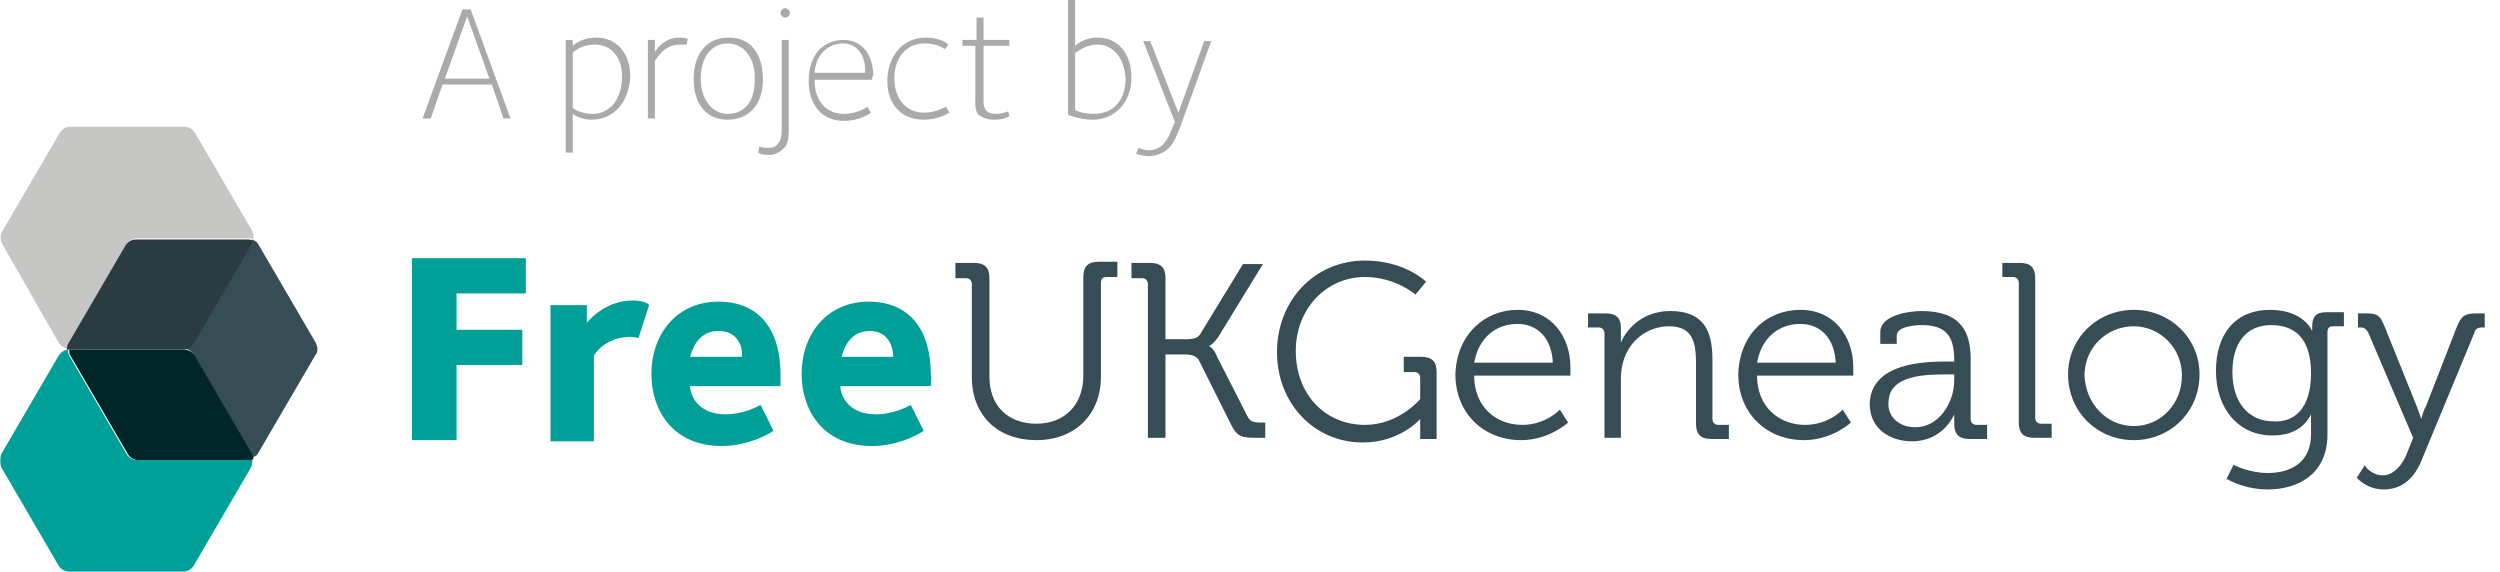
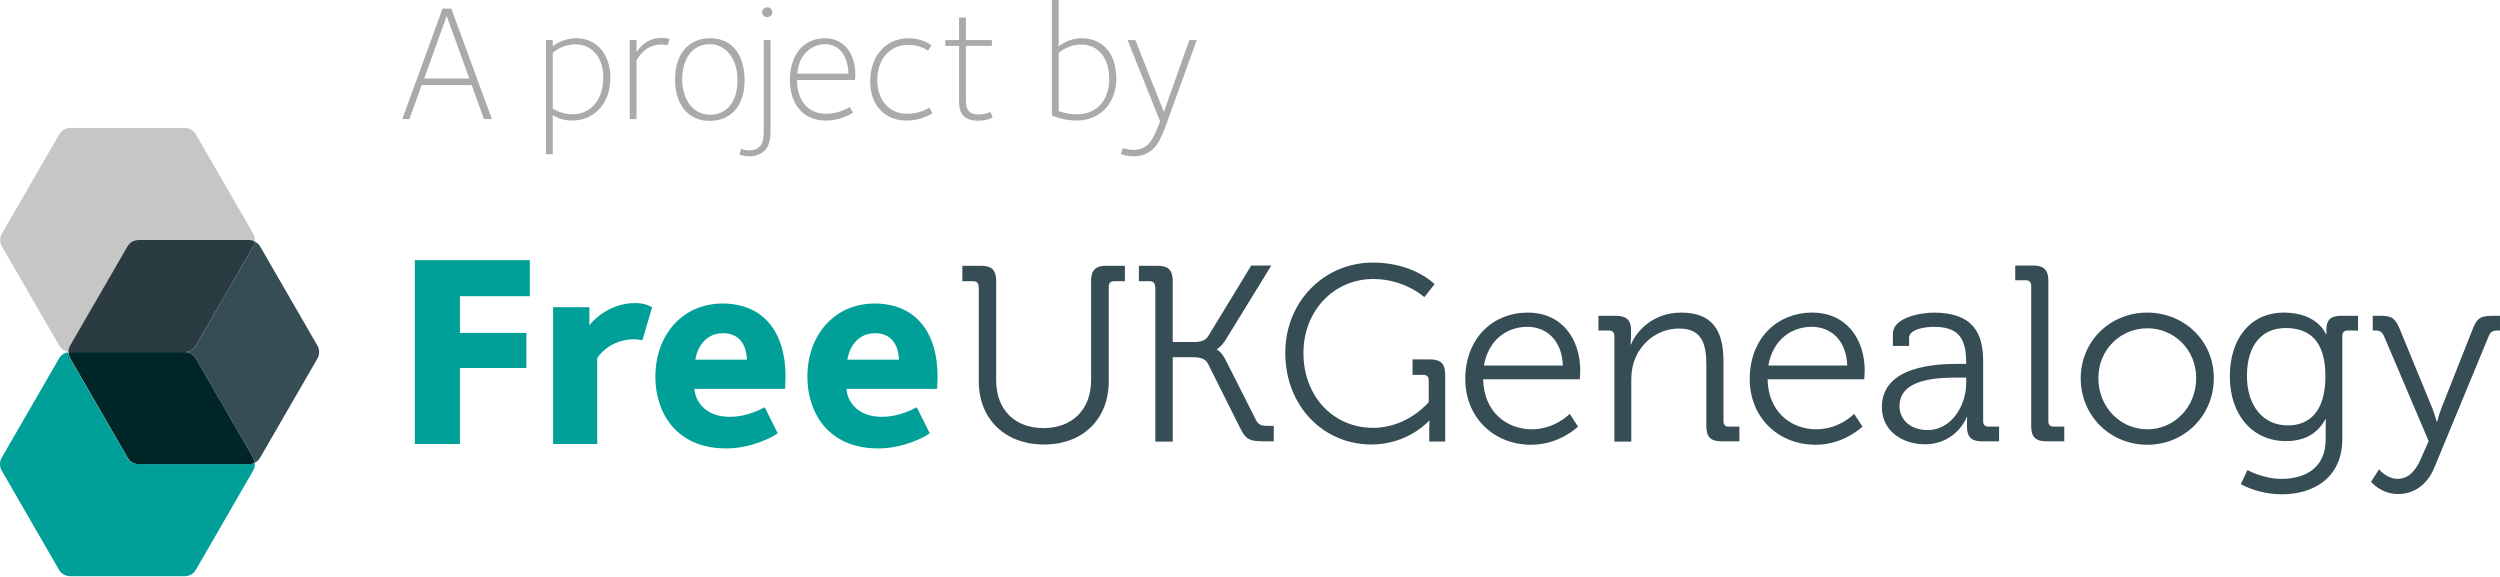
- <svg xmlns="http://www.w3.org/2000/svg" baseProfile="tiny" width="213" height="48.7" viewBox="0 0 213 48.7">
+ <svg xmlns="http://www.w3.org/2000/svg" width="211.46" height="48.737" viewBox="0 0 211.46 48.737">
  <g fill="#aaa">
-     <path d="M42.9 10.1l-1-2.9h-4.2l-1 2.9H36L39.4.8h.7l3.4 9.3h-.6zm-3.1-8.7l-1.9 5.3h3.8l-1.9-5.3zM50.4 10.2c-.9 0-1.5-.4-1.6-.5V13h-.6V3.4h.6v.5c.1-.1.8-.7 2-.7 1.7 0 2.9 1.3 2.9 3.3-.1 2.2-1.4 3.7-3.3 3.7zm.3-6.4c-1.2 0-1.8.6-1.9.7v4.7c.1.1.7.5 1.7.5C52 9.7 53 8.4 53 6.5c0-1.6-.9-2.7-2.3-2.7zM58.5 3.8c-.1 0-.3 0-.6 0-1.4 0-2 1.3-2.1 1.4v4.9h-.6V3.4h.6v1c.1-.1.7-1.2 2.1-1.2.5 0 .6.1.7.1l-.1.5zM62 10.2c-1.8 0-2.9-1.3-2.9-3.5 0-2.1 1.1-3.5 3-3.5 1.8 0 2.9 1.3 2.9 3.6 0 2.1-1.2 3.4-3 3.4zm0-6.5c-1.4 0-2.3 1.2-2.3 3s1 3 2.3 3c1.5 0 2.3-1.1 2.3-2.9.1-1.8-.9-3.1-2.3-3.1zM66.7 12.7c-.3.3-.7.5-1.2.5s-.8-.1-.9-.2l.1-.5c.1 0 .3.1.7.1.5 0 .7-.1.9-.4.3-.3.3-.8.3-1.3V3.4h.6V11c0 .9-.1 1.4-.5 1.7zm.2-11.2c-.2 0-.4-.2-.4-.4s.2-.4.4-.4.4.2.4.4-.2.4-.4.4zM74.3 6.8h-4.9c0 1.7.9 2.9 2.5 2.9 1.2 0 2-.6 2-.6l.3.5c-.1.1-1 .7-2.3.7-1.9 0-3-1.4-3-3.4 0-2.2 1.2-3.5 3-3.5 1.4 0 2.5 1.1 2.5 3.1-.1 0-.1.1-.1.3zm-2.5-3.1c-1.2 0-2.3.9-2.4 2.5h4.3c.1-1.2-.5-2.5-1.9-2.5zM78.7 10.2c-1.8 0-3.1-1.2-3.1-3.3 0-2.1 1.3-3.7 3.3-3.7 1.2 0 1.8.5 1.9.6l-.3.4c-.1-.1-.7-.5-1.7-.5-1.6 0-2.6 1.2-2.6 3s1.1 2.9 2.5 2.9c1.1 0 1.8-.5 1.9-.5l.3.5c-.2.1-1 .6-2.2.6zM84.7 10.2c-.6 0-1-.2-1.3-.4-.4-.4-.3-1.1-.3-1.8V3.9H82v-.5h1.2V1.5h.6v1.9H86v.5h-2.2V8c0 1-.1 1.7 1.1 1.7.5 0 .9-.2 1-.2l.1.4c-.2.1-.5.3-1.3.3zM93.1 10.2c-1.1 0-2-.4-2.1-.4V0h.6v3.9c.1-.1.8-.7 1.9-.7 1.8 0 2.9 1.4 2.9 3.4 0 2.1-1.4 3.6-3.3 3.6zm.4-6.4c-1.1 0-1.8.7-1.9.7v4.9c.1 0 .6.3 1.6.3 1.7 0 2.7-1.2 2.7-3-.1-1.7-1-2.9-2.4-2.9zM100.6 10.7c-.3.8-.6 1.5-1 1.9-.5.5-1.2.7-1.7.7-.6 0-1.1-.2-1.1-.2l.2-.5c.1 0 .4.2.9.2.4 0 .9-.2 1.2-.5.5-.5.7-1.3 1-1.9l-2.7-6.9h.6l2.4 6.1 2.2-6.1h.6l-2.6 7.2z" />
+     <path d="M40.934 10.07L39.897 7.2h-4.23l-1.036 2.87h-.602L37.432.728h.742l3.432 9.344h-.672zM37.782 1.36L35.877 6.64H39.7l-1.918-5.282zM48.38 10.197c-.897 0-1.486-.364-1.626-.462v3.306h-.574V3.39h.574v.532c.098-.084.826-.687 1.99-.687 1.708 0 2.884 1.33 2.884 3.348 0 2.13-1.316 3.614-3.25 3.614zm.307-6.443c-1.162 0-1.82.63-1.933.714v4.707c.098.056.714.49 1.667.49 1.584 0 2.606-1.26 2.606-3.124 0-1.624-.91-2.786-2.34-2.786zM56.485 3.81c-.112-.014-.267-.042-.574-.042-1.428 0-2.002 1.26-2.072 1.358v4.945h-.574V3.39h.574v1.022c.098-.14.73-1.205 2.1-1.205.506 0 .646.084.688.1l-.14.503zM60.026 10.226c-1.778 0-2.928-1.33-2.928-3.502 0-2.13 1.107-3.488 2.984-3.488 1.778 0 2.9 1.316 2.9 3.586 0 2.086-1.134 3.404-2.956 3.404zm.015-6.487c-1.442 0-2.34 1.19-2.34 2.97 0 1.807 1.01 2.997 2.34 2.997 1.485 0 2.34-1.148 2.34-2.94 0-1.81-1.01-3.028-2.34-3.028zM64.674 12.732c-.252.252-.7.49-1.246.49-.547 0-.84-.14-.883-.154l.14-.476c.112.042.31.126.658.126.49 0 .7-.112.938-.35.254-.253.323-.772.323-1.304V3.39h.574v7.578c0 .896-.125 1.386-.503 1.764zm.224-11.276c-.238 0-.435-.182-.435-.42s.196-.42.435-.42c.237 0 .42.182.42.42s-.182.42-.42.42zM72.32 6.766h-4.903c0 1.723.896 2.857 2.466 2.857 1.162 0 1.99-.574 1.99-.574l.278.475c-.068.07-1.007.673-2.31.673-1.892 0-3.026-1.373-3.026-3.418 0-2.186 1.163-3.544 2.998-3.544 1.43 0 2.535 1.106 2.535 3.11 0 .11-.013.265-.027.42zM69.813 3.74c-1.22 0-2.283.937-2.367 2.493h4.314c0-1.19-.59-2.494-1.947-2.494zM76.687 10.197c-1.765 0-3.082-1.205-3.082-3.306 0-2.143 1.29-3.655 3.265-3.655 1.162 0 1.85.546 1.92.616l-.296.436c-.11-.07-.658-.49-1.666-.49-1.598 0-2.62 1.232-2.62 2.97 0 1.765 1.064 2.857 2.508 2.857 1.106 0 1.793-.463 1.89-.52l.268.463c-.143.113-.997.63-2.187.63zM82.748 10.21c-.616 0-.995-.153-1.275-.433-.406-.406-.35-1.135-.35-1.793V3.88H79.96v-.49h1.163V1.484h.574V3.39h2.2v.49h-2.2v4.076c0 .994-.057 1.723 1.106 1.723.52 0 .868-.17.98-.21l.183.46c-.126.057-.49.28-1.218.28zM91.077 10.197c-1.135 0-1.975-.378-2.1-.42V0h.573v3.922c.07-.057.826-.687 1.933-.687 1.85 0 2.94 1.358 2.94 3.404.002 2.1-1.385 3.557-3.346 3.557zm.393-6.43c-1.148 0-1.85.66-1.92.716V9.4c.1.027.646.266 1.57.266 1.652 0 2.703-1.205 2.703-2.998 0-1.682-.883-2.9-2.353-2.9zM98.596 10.66c-.294.798-.603 1.484-.994 1.876-.547.547-1.19.687-1.695.687-.616 0-1.05-.168-1.106-.196l.17-.504c.097.028.392.154.924.154.448 0 .91-.154 1.22-.463.46-.462.74-1.288 1.007-1.946L95.375 3.39h.658l2.41 6.08 2.156-6.08h.63l-2.632 7.27z" />
  </g>
-   <path fill="#00A099" d="M11.7 39.2c-.4 0-.7-.2-.9-.5l-4.9-8.4c-.1-.2-.1-.3-.1-.5-.3 0-.6.2-.8.5L.1 38.7c-.1.3-.1.8 0 1.1L5 48.2c.2.3.5.5.9.5h9.7c.4 0 .7-.2.9-.5l4.9-8.4c.1-.2.1-.4.1-.7-.1.1-.3.1-.5.1h-9.3z" />
-   <path fill="#C6C6C5" d="M10.8 20.8c.2-.3.5-.5.9-.5h9.4c.2 0 .3 0 .5.1 0-.2 0-.5-.1-.7l-4.9-8.4c-.2-.3-.5-.5-.9-.5H6c-.4 0-.7.2-.9.5L.2 19.7c-.2.3-.2.7 0 1.1L5 29.2c.2.3.5.5.8.5 0-.2 0-.4.1-.5l4.9-8.4z" />
-   <path fill="#364D55" d="M26.9 29.2L22 20.8c-.1-.2-.3-.3-.5-.4 0 .1-.1.3-.1.4l-4.9 8.4c-.2.3-.5.5-.9.5.4 0 .7.2.9.5l4.9 8.4c.1.1.1.3.1.4.2-.1.4-.2.5-.4l4.9-8.4c.2-.2.2-.6 0-1z" />
-   <path fill="#002628" d="M16.6 30.3c-.2-.3-.5-.5-.9-.5H6c-.1 0-.1 0-.1 0 0 .2 0 .4.1.5l4.9 8.4c.2.3.5.5.9.5h9.3c.2 0 .3 0 .5-.1 0-.1-.1-.3-.1-.4l-4.9-8.4z" />
-   <path fill="#2A3C42" d="M15.6 29.8c.4 0 .7-.2.9-.5l4.9-8.4c.1-.1.1-.3.1-.4-.1-.1-.3-.1-.5-.1h-9.4c-.4 0-.7.2-.9.5l-4.9 8.4c-.1.2-.1.3-.1.5 0 0 .1 0 .1 0h9.8z" />
+   <path fill="#00A099" d="M11.713 39.258c-.394 0-.747-.207-.933-.54l-4.853-8.4c-.083-.165-.145-.33-.145-.518-.332.04-.622.228-.788.52L.14 38.72c-.186.33-.186.746 0 1.077l4.854 8.4c.187.332.54.54.933.54h9.706c.394 0 .747-.208.933-.54l4.853-8.4c.123-.207.144-.436.123-.664-.145.083-.31.124-.477.124h-9.353z" />
+   <path fill="#C6C6C5" d="M10.78 20.84c.187-.33.54-.538.933-.538h9.354c.166 0 .332.04.477.124.02-.228-.02-.456-.124-.664l-4.853-8.4c-.187-.332-.54-.54-.933-.54H5.947c-.394 0-.747.208-.933.54l-4.853 8.4c-.186.332-.186.747 0 1.078l4.854 8.4c.166.29.456.477.788.52 0-.188.04-.354.145-.52l4.833-8.4z" />
+   <path fill="#364D55" d="M26.853 29.24L22 20.84c-.104-.186-.27-.33-.456-.414-.02.145-.062.29-.124.415l-4.853 8.4c-.187.333-.54.54-.933.54.394 0 .747.207.933.54l4.853 8.4c.083.123.104.27.124.414.187-.083.353-.228.456-.415l4.853-8.4c.187-.332.187-.747 0-1.08z" />
+   <path fill="#002628" d="M16.566 30.32c-.187-.333-.54-.54-.933-.54H5.947c-.062 0-.104.02-.145.02 0 .188.04.354.145.52l4.853 8.4c.187.332.54.54.933.54h9.333c.166 0 .332-.042.477-.125-.02-.145-.062-.29-.124-.415l-4.854-8.4z" />
+   <path fill="#2A3C42" d="M15.633 29.78c.394 0 .747-.207.933-.54l4.853-8.4c.082-.123.103-.27.123-.414-.145-.083-.31-.124-.477-.124h-9.354c-.394 0-.747.207-.933.54l-4.854 8.4c-.083.165-.145.33-.145.518.042 0 .105.02.146.02h9.707z" />
  <g fill="#364D55">
-     <path d="M82.8 24.2c0-.3-.2-.5-.5-.5h-.9v-1.3H83c.9 0 1.3.4 1.3 1.3v8.4c0 2.5 1.6 4 4 4s4-1.6 4-4.1v-8.4c0-.9.4-1.3 1.3-1.3h1.6v1.3h-.9c-.3 0-.5.1-.5.5v8c0 3.2-2.2 5.4-5.5 5.4s-5.5-2.1-5.5-5.4v-7.9zM97.8 24.2c0-.3-.2-.5-.5-.5h-.9v-1.3H98c.9 0 1.3.4 1.3 1.3v5.2h1.8c.6 0 1-.1 1.2-.5l3.6-5.9h1.7l-3.8 6.2c-.4.6-.8.8-.8.8s.4.1.7.9l2.6 5.1c.2.4.5.5 1.1.5h.4v1.3h-.8c-1.2 0-1.6-.1-2.1-1.1l-2.7-5.4c-.2-.5-.7-.6-1.3-.6h-1.6v7.1h-1.5V24.2zM116.3 22.2c3.4 0 5.2 1.8 5.2 1.8l-.9 1.1s-1.7-1.5-4.3-1.5c-3.3 0-5.9 2.7-5.9 6.3 0 3.7 2.5 6.3 5.9 6.3 2.9 0 4.7-2.2 4.7-2.2v-1.8c0-.3-.2-.5-.5-.5h-.9v-1.3h1.5c.9 0 1.3.4 1.3 1.3v5.7H121v-1.1c0-.3 0-.6 0-.6s-1.7 2-4.9 2c-4.1 0-7.3-3.3-7.3-7.7s3.2-7.8 7.5-7.8zM129.3 26.4c2.9 0 4.5 2.3 4.5 4.9 0 .2 0 .7 0 .7h-8.2c0 2.7 1.9 4.2 4.1 4.2 2 0 3.2-1.3 3.2-1.3l.7 1.1s-1.6 1.5-4 1.5c-3.2 0-5.6-2.3-5.6-5.6.1-3.4 2.5-5.5 5.3-5.5zm3 4.5c-.1-2.2-1.4-3.3-3-3.3-1.8 0-3.3 1.1-3.7 3.3h6.7zM136.7 28.4c0-.3-.2-.5-.5-.5h-.9v-1.2h1.5c.9 0 1.3.4 1.3 1.2v.5c0 .4 0 .8 0 .8.4-1 1.7-2.7 4.2-2.7 2.7 0 3.6 1.5 3.6 4.1v5.1c0 .3.2.5.5.5h.9v1.2h-1.5c-.9 0-1.3-.4-1.3-1.3V31c0-1.7-.2-3.2-2.3-3.2-1.8 0-3.4 1.2-3.9 3-.1.4-.2.9-.2 1.4v5.1h-1.4v-8.9zM153.4 26.4c2.9 0 4.5 2.3 4.5 4.9 0 .2 0 .7 0 .7h-8.2c0 2.7 1.9 4.2 4.1 4.2 2 0 3.2-1.3 3.2-1.3l.7 1.1s-1.6 1.5-4 1.5c-3.2 0-5.6-2.3-5.6-5.6.1-3.4 2.4-5.5 5.3-5.5zm3 4.5c-.1-2.2-1.4-3.3-3-3.3-1.8 0-3.3 1.1-3.7 3.3h6.7zM165.9 30.8h.6v-.1c0-2.2-.8-3-2.8-3-.5 0-2.1.1-2.1.9v.7h-1.4v-1c0-1.5 2.6-1.8 3.5-1.8 3.4 0 4.2 1.8 4.2 4.1v5.1c0 .3.2.5.5.5h.9v1.2h-1.5c-.9 0-1.3-.4-1.3-1.3 0-.5 0-.8 0-.8s-.9 2.3-3.6 2.3c-1.8 0-3.6-1-3.6-3.2.1-3.5 4.7-3.6 6.6-3.6zm-2.7 5.6c2 0 3.3-2.1 3.3-4v-.5h-.6c-1.7 0-5 0-5 2.4-.1 1 .7 2.1 2.3 2.1zM172 24.1c0-.3-.2-.5-.5-.5h-.9v-1.2h1.5c.9 0 1.3.4 1.3 1.3v11.9c0 .3.2.5.5.5h.9v1.2h-1.5c-.9 0-1.3-.4-1.3-1.3V24.1zM181.8 26.4c3.1 0 5.6 2.4 5.6 5.5 0 3.2-2.5 5.6-5.6 5.6-3.1 0-5.6-2.4-5.6-5.6 0-3.1 2.5-5.5 5.6-5.5zm0 9.9c2.3 0 4.1-1.9 4.1-4.3s-1.9-4.2-4.1-4.2c-2.3 0-4.2 1.8-4.2 4.2.1 2.4 1.9 4.3 4.2 4.3zM193.4 26.4c2.9 0 3.6 1.8 3.6 1.8s0-.2 0-.4c0-.8.3-1.2 1.2-1.2h1.5v1.2h-.9c-.3 0-.5.1-.5.5V37c0 3.4-2.5 4.7-5.1 4.7-1.2 0-2.4-.3-3.5-.9l.6-1.2s1.3.7 2.9.7c2.1 0 3.7-1 3.7-3.3v-.9c0-.4 0-.8 0-.8-.6 1.2-1.7 1.8-3.3 1.8-2.9 0-4.8-2.3-4.8-5.5s1.7-5.2 4.6-5.2zm3.5 5.4c0-3.1-1.5-4.1-3.4-4.1-2.1 0-3.3 1.5-3.3 4 0 2.6 1.4 4.2 3.5 4.2 1.7.1 3.2-1 3.2-4.1zM203 40.5c.9 0 1.6-.8 2-1.7l.6-1.5-3.8-8.9c-.2-.4-.4-.5-.7-.5h-.2v-1.2h.7c1 0 1.2.2 1.6 1.2l2.7 6.7c.2.5.4 1.1.4 1.1s.1-.6.4-1.1l2.6-6.7c.4-1 .7-1.2 1.7-1.2h.7v1.2h-.2c-.4 0-.6.1-.7.5l-4.6 11.1c-.6 1.3-1.6 2.2-3.1 2.2s-2.3-1-2.3-1l.7-1.1c-.1.1.6.9 1.5.9z" />
+     <path d="M82.768 24.243c0-.31-.166-.456-.456-.456H81.4V22.48h1.576c.913 0 1.286.373 1.286 1.286v8.42c0 2.468 1.576 4.024 4.003 4.024s4.024-1.556 4.024-4.065v-8.38c0-.912.372-1.285 1.285-1.285h1.576v1.307h-.912c-.29 0-.456.145-.456.456v8.006c0 3.214-2.198 5.35-5.475 5.35-3.277 0-5.517-2.136-5.517-5.35v-8.007h-.022zM97.7 24.243c0-.31-.165-.456-.455-.456h-.913V22.48h1.576c.913 0 1.286.373 1.286 1.286v5.164h1.784c.56 0 .996-.104 1.244-.54l3.61-5.93h1.7l-3.837 6.242c-.373.622-.767.83-.767.83v.04s.353.125.726.85l2.593 5.124c.207.436.54.477 1.078.477h.415v1.307h-.788c-1.203 0-1.576-.124-2.053-1.12l-2.718-5.434c-.228-.477-.726-.56-1.348-.56h-1.638v7.135h-1.473V24.244H97.7zM116.14 22.21c3.442 0 5.205 1.825 5.205 1.825l-.87 1.1s-1.66-1.536-4.315-1.536c-3.34 0-5.91 2.695-5.91 6.262 0 3.67 2.53 6.326 5.89 6.326 2.944 0 4.707-2.178 4.707-2.178v-1.846c0-.31-.166-.456-.456-.456h-.912V30.4h1.473c.914 0 1.287.374 1.287 1.287v5.662h-1.348v-1.12c0-.312.02-.644.02-.644h-.04s-1.743 2.012-4.875 2.012c-4.065 0-7.28-3.256-7.28-7.736-.022-4.27 3.214-7.652 7.424-7.652zM129.205 26.44c2.945 0 4.46 2.262 4.46 4.916 0 .25-.042.726-.042.726h-8.172c.042 2.696 1.93 4.23 4.128 4.23 1.95 0 3.194-1.306 3.194-1.306l.705 1.078s-1.556 1.535-3.96 1.535c-3.153 0-5.58-2.282-5.58-5.58.02-3.504 2.406-5.6 5.268-5.6zm2.987 4.48c-.083-2.197-1.43-3.276-3.007-3.276-1.763 0-3.298 1.14-3.67 3.277h6.677zM136.547 28.41c0-.29-.166-.455-.456-.455h-.89V26.71h1.472c.892 0 1.286.374 1.286 1.183v.477c0 .415-.04.767-.04.767h.04c.373-.975 1.742-2.696 4.23-2.696 2.656 0 3.59 1.515 3.59 4.128v5.06c0 .312.165.457.455.457h.892v1.244h-1.514c-.912 0-1.285-.374-1.285-1.287V30.94c0-1.68-.25-3.15-2.302-3.15-1.825 0-3.38 1.243-3.878 3.006-.124.436-.166.933-.166 1.43v5.124h-1.432v-8.94zM153.264 26.44c2.945 0 4.46 2.262 4.46 4.916 0 .25-.042.726-.042.726h-8.172c.04 2.696 1.93 4.23 4.127 4.23 1.95 0 3.194-1.306 3.194-1.306l.706 1.078s-1.555 1.535-3.96 1.535c-3.153 0-5.58-2.282-5.58-5.58.02-3.504 2.406-5.6 5.268-5.6zm2.986 4.48c-.083-2.197-1.43-3.276-3.007-3.276-1.763 0-3.298 1.14-3.67 3.277h6.677zM165.708 30.776h.6v-.124c0-2.22-.808-3.007-2.757-3.007-.538 0-2.073.145-2.073.933v.684h-1.37v-1.016c0-1.473 2.552-1.804 3.465-1.804 3.36 0 4.17 1.804 4.17 4.086v5.102c0 .31.165.456.455.456h.892v1.244h-1.453c-.913 0-1.265-.394-1.265-1.265 0-.456.02-.788.02-.788h-.04c.02 0-.87 2.302-3.547 2.302-1.784 0-3.63-1.038-3.63-3.153.02-3.527 4.708-3.65 6.533-3.65zm-2.655 5.6c2.033 0 3.256-2.115 3.256-3.96v-.478h-.623c-1.68 0-5.02.04-5.02 2.427 0 .994.79 2.01 2.386 2.01zM171.805 24.16c0-.29-.166-.456-.456-.456h-.893V22.46h1.514c.914 0 1.287.373 1.287 1.286V35.63c0 .31.166.456.456.456h.892v1.244h-1.514c-.912 0-1.285-.373-1.285-1.286V24.16zM181.615 26.44c3.11 0 5.64 2.365 5.64 5.54 0 3.214-2.53 5.64-5.62 5.64-3.11 0-5.64-2.406-5.64-5.64.02-3.175 2.53-5.54 5.62-5.54zm.02 9.873c2.262 0 4.128-1.867 4.128-4.335 0-2.406-1.867-4.21-4.127-4.21-2.28 0-4.148 1.804-4.148 4.21 0 2.47 1.867 4.335 4.148 4.335zM193.188 26.44c2.862 0 3.547 1.826 3.547 1.826h.04s0-.187 0-.394c0-.767.333-1.16 1.204-1.16h1.472v1.243h-.87c-.29 0-.457.145-.457.456v8.69c0 3.382-2.51 4.71-5.123 4.71-1.203 0-2.427-.312-3.464-.85l.56-1.204s1.307.747 2.883.747c2.075 0 3.734-.975 3.734-3.34v-.933c0-.394.02-.767.02-.767h-.04c-.643 1.16-1.7 1.846-3.34 1.846-2.86 0-4.748-2.262-4.748-5.456s1.72-5.413 4.582-5.413zm3.505 5.373c0-3.11-1.473-4.065-3.36-4.065-2.074 0-3.277 1.514-3.277 4.044 0 2.55 1.37 4.19 3.464 4.19 1.7 0 3.173-1.037 3.173-4.17zM202.812 40.503c.933 0 1.576-.767 1.97-1.742l.643-1.45-3.775-8.878c-.166-.373-.353-.477-.747-.477h-.207V26.71h.664c.954 0 1.244.208 1.638 1.162l2.738 6.658c.207.54.373 1.14.373 1.14h.04s.145-.62.353-1.14l2.634-6.658c.353-.954.684-1.16 1.66-1.16h.663v1.243h-.207c-.373 0-.6.104-.747.477l-4.604 11.137c-.56 1.347-1.638 2.218-3.05 2.218-1.472 0-2.3-1.037-2.3-1.037l.683-1.057c-.02.022.664.81 1.577.81z" />
  </g>
  <g fill="#00A099">
-     <path d="M38.9 25v3.1h5.6v3h-5.6v6.4h-3.8V22h9.7v3h-5.9zM54.4 28.8c-.1 0-.4-.1-.7-.1-1.6 0-2.7.9-3.1 1.6v7.3h-3.7V26H50v1.5c.1-.1 1.5-1.9 3.9-1.9.9 0 1.4.3 1.4.4l-.9 2.8zM66.5 32.9h-7.7c0 .8.7 2.4 3 2.4 1.6 0 2.8-.7 3-.8l1.1 2.2c-.1.1-2 1.3-4.4 1.3-4.3 0-6-3.2-6-6.1 0-3.6 2.3-6.2 5.7-6.2 3.5 0 5.3 2.4 5.3 6.2 0 .4 0 .7 0 1zm-5.3-4.7c-1.9 0-2.3 1.9-2.4 2.2h4.4c.1-.5-.1-2.2-2-2.2zM79.3 32.9h-7.7c0 .8.7 2.4 3 2.4 1.6 0 2.8-.7 3-.8l1.1 2.2c-.1.1-2 1.3-4.4 1.3-4.3 0-6-3.2-6-6.1 0-3.6 2.3-6.2 5.7-6.2 3.5 0 5.3 2.4 5.3 6.2.1.4 0 .7 0 1zm-5.2-4.7c-1.9 0-2.3 1.9-2.4 2.2h4.4c0-.5-.2-2.2-2-2.2z" />
+     <path d="M38.903 25.05v3.112h5.62v2.966h-5.62v6.43h-3.816V22.002h9.727v3.05h-5.91zM54.334 28.785c-.062-.02-.394-.083-.705-.083-1.64 0-2.676.933-3.112 1.576v7.28h-3.733V25.985h3.07v1.535c.062-.124 1.493-1.887 3.878-1.887.892 0 1.37.332 1.43.353l-.83 2.8zM66.404 32.89H58.75c0 .81.727 2.365 2.967 2.365 1.556 0 2.758-.705 2.966-.81l1.1 2.2c-.146.144-2.034 1.285-4.356 1.285-4.335 0-5.994-3.152-5.994-6.056 0-3.547 2.302-6.2 5.683-6.2 3.484 0 5.33 2.446 5.33 6.18 0 .457-.042.747-.042 1.037zm-5.226-4.707c-1.93 0-2.323 1.908-2.364 2.24h4.355c.02-.456-.167-2.24-1.992-2.24zM79.263 32.89H71.61c0 .81.726 2.365 2.966 2.365 1.556 0 2.758-.705 2.966-.81l1.1 2.2c-.146.144-2.034 1.285-4.356 1.285-4.335 0-5.994-3.152-5.994-6.056 0-3.547 2.302-6.2 5.683-6.2 3.484 0 5.33 2.446 5.33 6.18 0 .457-.042.747-.042 1.037zm-5.226-4.707c-1.93 0-2.323 1.908-2.364 2.24h4.355c.02-.456-.166-2.24-1.99-2.24z" />
  </g>
</svg>
